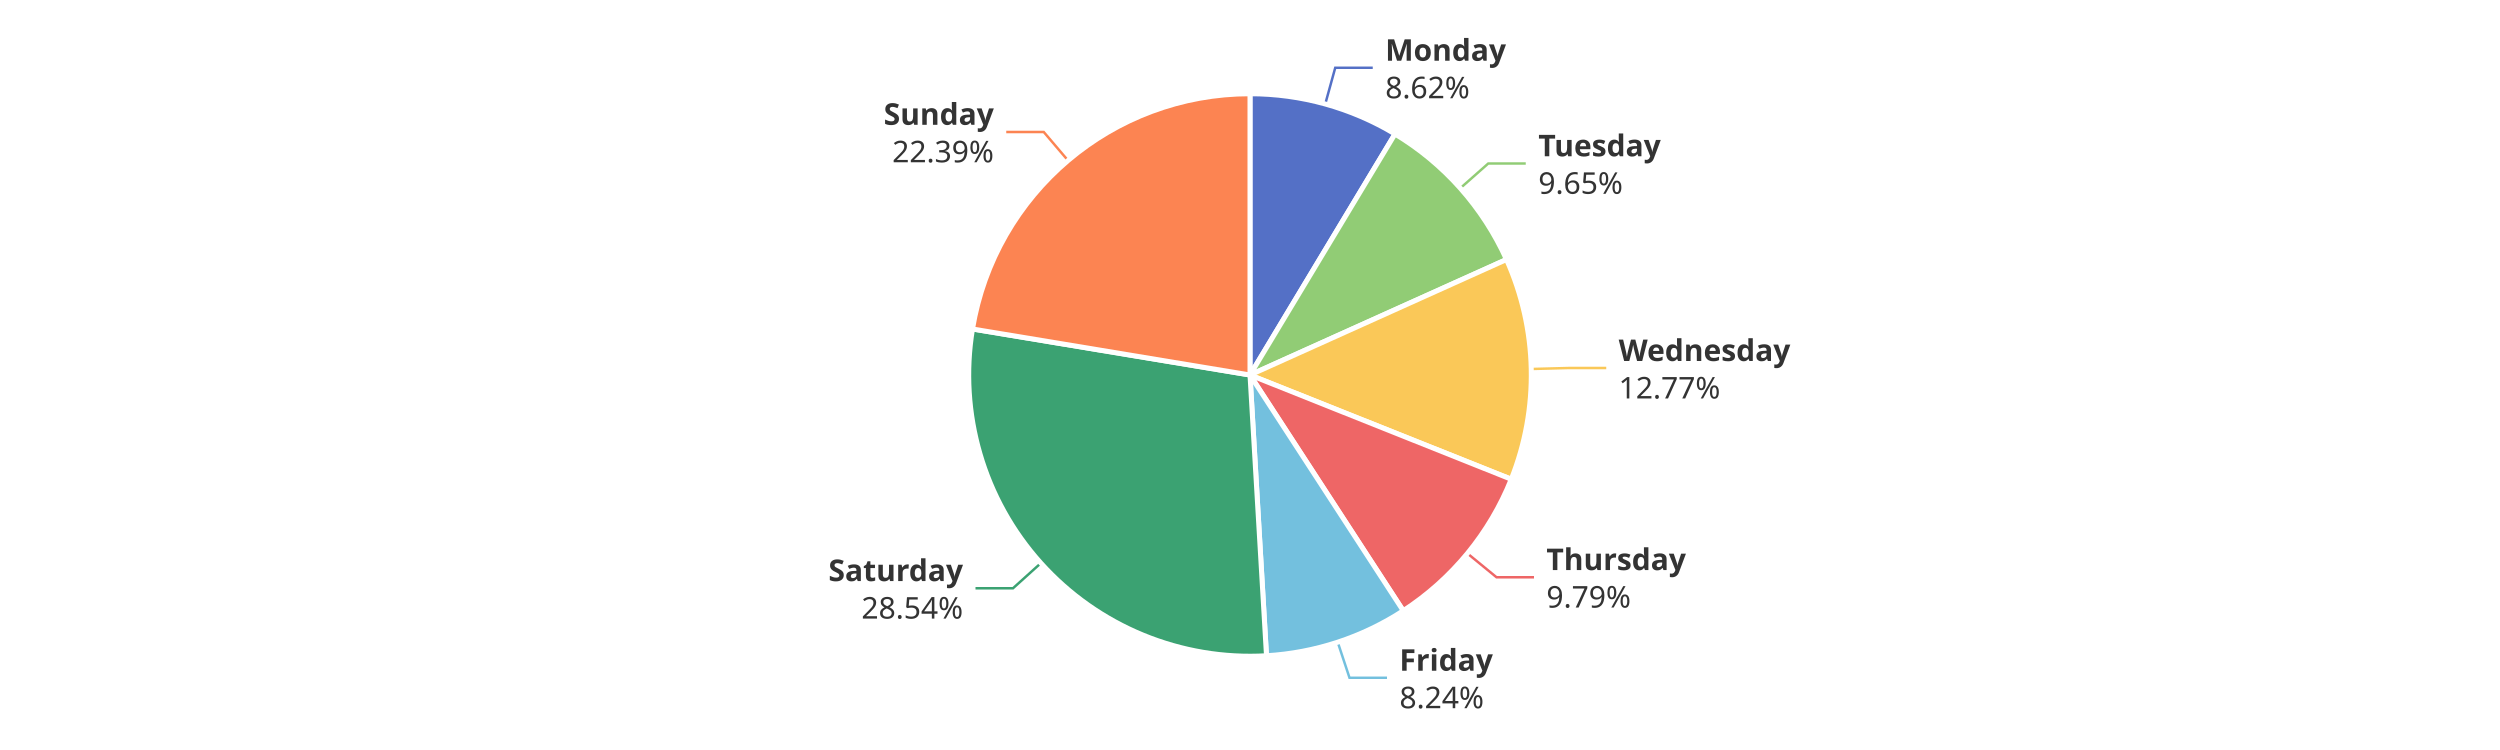
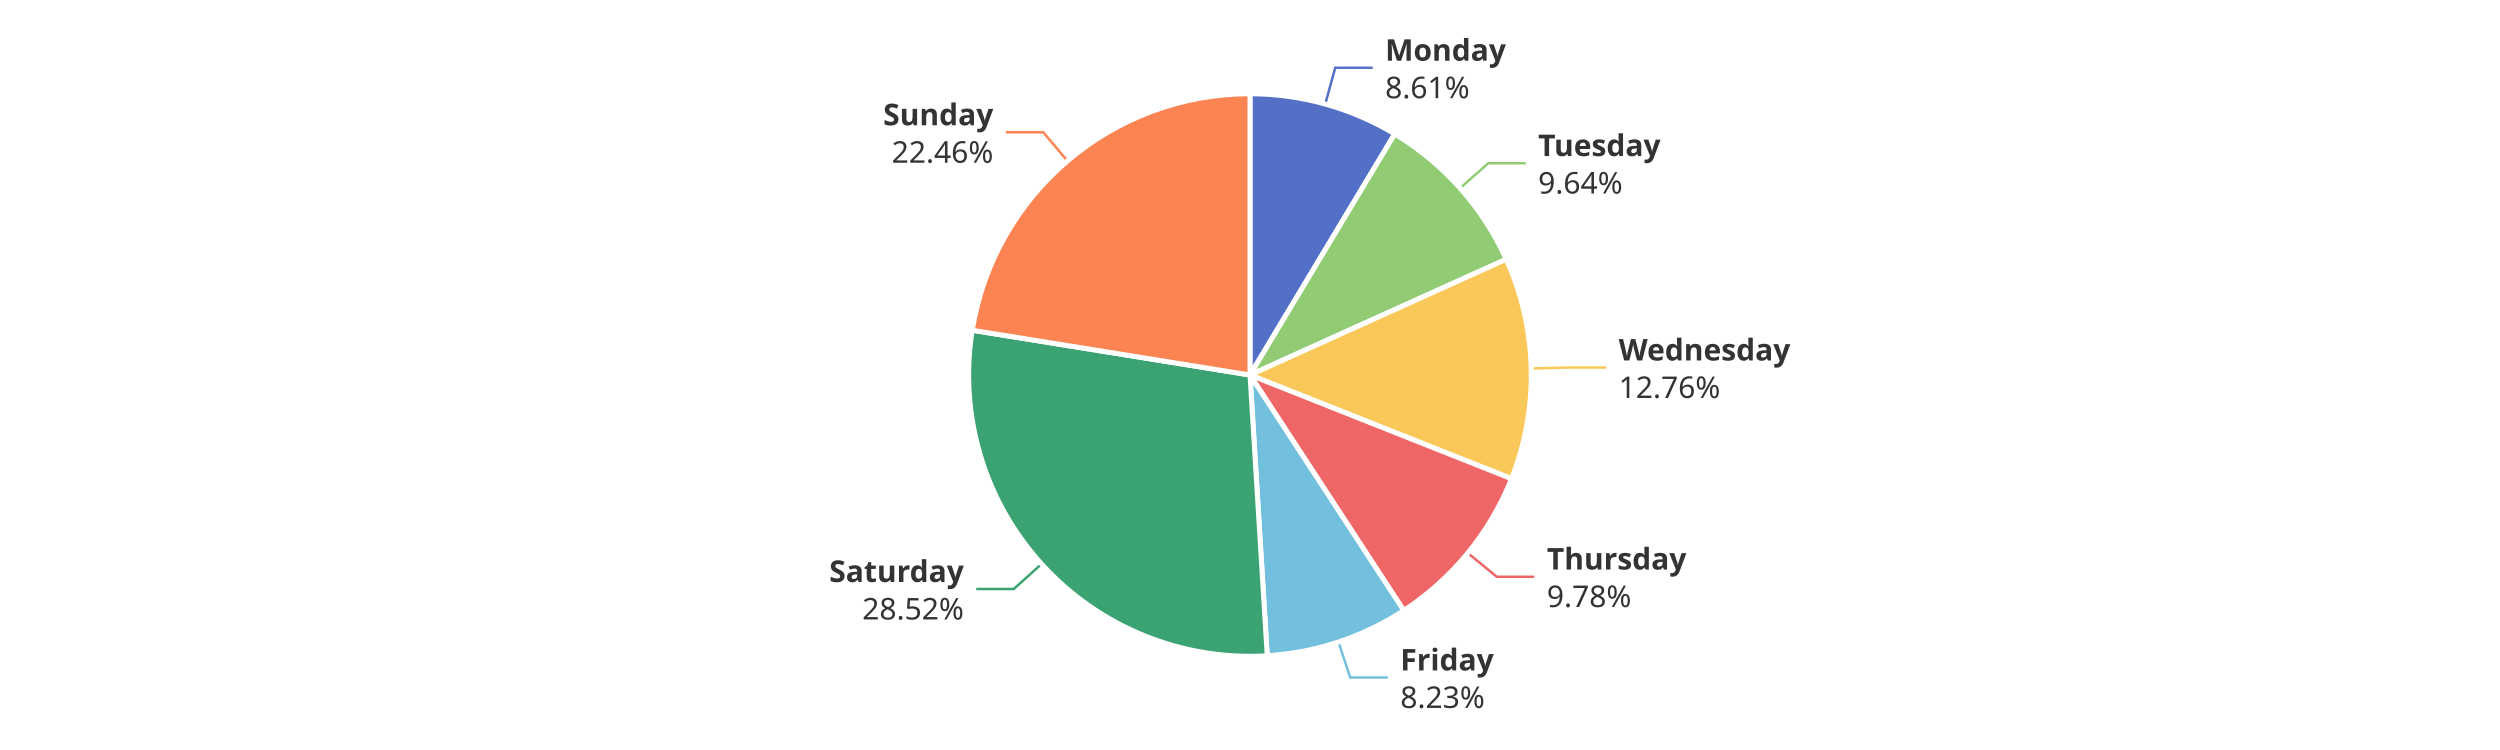
<svg xmlns="http://www.w3.org/2000/svg" width="1000" height="300" version="1.1" baseProfile="full" viewBox="0 0 1000 300">
  <rect width="1000" height="300" x="0" y="0" id="0" fill="#ffffff" />
  <polyline points="530.1 41.6 534.1 27.1 549.1 27.1" fill="none" stroke="#5470c6" />
-   <polyline points="584.1 75.3 595.3 65.4 610.3 65.4" fill="none" stroke="#91cc75" />
-   <polyline points="612.5 147.6 627.5 147.2 642.5 147.2" fill="none" stroke="#fac858" />
-   <polyline points="587 221.4 598.6 230.9 613.6 230.9" fill="none" stroke="#ee6666" />
-   <polyline points="535.1 256.9 539.8 271.1 554.8 271.1" fill="none" stroke="#73c0de" />
-   <polyline points="416.4 225.2 405.2 235.3 390.2 235.3" fill="none" stroke="#3ba272" />
-   <polyline points="427.2 64.2 417.5 52.8 402.5 52.8" fill="none" stroke="#fc8452" />
-   <path d="M500 37.5A112.5 112.5 0 0 1 558 53.6L500 150Z" fill="#5470c6" stroke="#fff" stroke-width="2" stroke-linejoin="round" />
-   <path d="M558 53.6A112.5 112.5 0 0 1 602.6 103.8L500 150Z" fill="#91cc75" stroke="#fff" stroke-width="2" stroke-linejoin="round" />
-   <path d="M602.6 103.8A112.5 112.5 0 0 1 604.5 191.7L500 150Z" fill="#fac858" stroke="#fff" stroke-width="2" stroke-linejoin="round" />
-   <path d="M604.5 191.7A112.5 112.5 0 0 1 561.3 244.3L500 150Z" fill="#ee6666" stroke="#fff" stroke-width="2" stroke-linejoin="round" />
-   <path d="M561.3 244.3A112.5 112.5 0 0 1 506.6 262.3L500 150Z" fill="#73c0de" stroke="#fff" stroke-width="2" stroke-linejoin="round" />
-   <path d="M506.6 262.3A112.5 112.5 0 0 1 389 131.6L500 150Z" fill="#3ba272" stroke="#fff" stroke-width="2" stroke-linejoin="round" />
-   <path d="M389 131.6A112.5 112.5 0 0 1 500 37.5L500 150Z" fill="#fc8452" stroke="#fff" stroke-width="2" stroke-linejoin="round" />
-   <path d="M0 -15l42.8 0l0 30l-42.8 0Z" transform="translate(554.1072 27.1466)" fill="none" />
-   <text dominant-baseline="central" text-anchor="start" style="font-size:12px;font-family:sans-serif;font-weight:bold;" y="-7.5" transform="translate(554.1072 27.1466)" fill="#333" stroke="rgb(255,255,255)" stroke-width="2" paint-order="stroke" stroke-miterlimit="2">Monday</text>
-   <text dominant-baseline="central" text-anchor="start" style="font-size:12px;font-family:sans-serif;" y="7.5" transform="translate(554.1072 27.1466)" fill="#333" stroke="rgb(255,255,255)" stroke-width="2" paint-order="stroke" stroke-miterlimit="2">8.62%</text>
-   <path d="M0 -15l46.2 0l0 30l-46.2 0Z" transform="translate(615.3472 65.3527)" fill="none" />
-   <text dominant-baseline="central" text-anchor="start" style="font-size:12px;font-family:sans-serif;font-weight:bold;" y="-7.5" transform="translate(615.3472 65.3527)" fill="#333" stroke="rgb(255,255,255)" stroke-width="2" paint-order="stroke" stroke-miterlimit="2">Tuesday</text>
-   <text dominant-baseline="central" text-anchor="start" style="font-size:12px;font-family:sans-serif;" y="7.5" transform="translate(615.3472 65.3527)" fill="#333" stroke="rgb(255,255,255)" stroke-width="2" paint-order="stroke" stroke-miterlimit="2">9.65%</text>
-   <path d="M0 -15l63.6 0l0 30l-63.6 0Z" transform="translate(647.47 147.2364)" fill="none" />
-   <text dominant-baseline="central" text-anchor="start" style="font-size:12px;font-family:sans-serif;font-weight:bold;" y="-7.5" transform="translate(647.47 147.2364)" fill="#333" stroke="rgb(255,255,255)" stroke-width="2" paint-order="stroke" stroke-miterlimit="2">Wednesday</text>
-   <text dominant-baseline="central" text-anchor="start" style="font-size:12px;font-family:sans-serif;" y="7.5" transform="translate(647.47 147.2364)" fill="#333" stroke="rgb(255,255,255)" stroke-width="2" paint-order="stroke" stroke-miterlimit="2">12.77%</text>
-   <path d="M0 -15l50.2 0l0 30l-50.2 0Z" transform="translate(618.5715 230.8697)" fill="none" />
-   <text dominant-baseline="central" text-anchor="start" style="font-size:12px;font-family:sans-serif;font-weight:bold;" y="-7.5" transform="translate(618.5715 230.8697)" fill="#333" stroke="rgb(255,255,255)" stroke-width="2" paint-order="stroke" stroke-miterlimit="2">Thursday</text>
-   <text dominant-baseline="central" text-anchor="start" style="font-size:12px;font-family:sans-serif;" y="7.5" transform="translate(618.5715 230.8697)" fill="#333" stroke="rgb(255,255,255)" stroke-width="2" paint-order="stroke" stroke-miterlimit="2">9.79%</text>
-   <path d="M0 -15l34.2 0l0 30l-34.2 0Z" transform="translate(559.7804 271.1353)" fill="none" />
-   <text dominant-baseline="central" text-anchor="start" style="font-size:12px;font-family:sans-serif;font-weight:bold;" y="-7.5" transform="translate(559.7804 271.1353)" fill="#333" stroke="rgb(255,255,255)" stroke-width="2" paint-order="stroke" stroke-miterlimit="2">Friday</text>
-   <text dominant-baseline="central" text-anchor="start" style="font-size:12px;font-family:sans-serif;" y="7.5" transform="translate(559.7804 271.1353)" fill="#333" stroke="rgb(255,255,255)" stroke-width="2" paint-order="stroke" stroke-miterlimit="2">8.24%</text>
-   <path d="M-48.2 -15l48.2 0l0 30l-48.2 0Z" transform="translate(385.2133 235.2745)" fill="none" />
-   <text dominant-baseline="central" text-anchor="end" style="font-size:12px;font-family:sans-serif;font-weight:bold;" y="-7.5" transform="translate(385.2133 235.2745)" fill="#333" stroke="rgb(255,255,255)" stroke-width="2" paint-order="stroke" stroke-miterlimit="2">Saturday</text>
-   <text dominant-baseline="central" text-anchor="end" style="font-size:12px;font-family:sans-serif;" y="7.5" transform="translate(385.2133 235.2745)" fill="#333" stroke="rgb(255,255,255)" stroke-width="2" paint-order="stroke" stroke-miterlimit="2">28.54%</text>
-   <path d="M-40.9 -15l40.9 0l0 30l-40.9 0Z" transform="translate(397.5309 52.7627)" fill="none" />
-   <text dominant-baseline="central" text-anchor="end" style="font-size:12px;font-family:sans-serif;font-weight:bold;" y="-7.5" transform="translate(397.5309 52.7627)" fill="#333" stroke="rgb(255,255,255)" stroke-width="2" paint-order="stroke" stroke-miterlimit="2">Sunday</text>
-   <text dominant-baseline="central" text-anchor="end" style="font-size:12px;font-family:sans-serif;" y="7.5" transform="translate(397.5309 52.7627)" fill="#333" stroke="rgb(255,255,255)" stroke-width="2" paint-order="stroke" stroke-miterlimit="2">22.39%</text>
+   <polyline points="584.1 75.2 595.3 65.3 610.3 65.3" fill="none" stroke="#91cc75" />
+   <polyline points="612.5 147.4 627.5 147 642.5 147" fill="none" stroke="#fac858" />
+   <polyline points="587.1 221.2 598.7 230.7 613.7 230.7" fill="none" stroke="#ee6666" />
+   <polyline points="535.4 256.8 540.1 271 555.1 271" fill="none" stroke="#73c0de" />
+   <polyline points="416.6 225.6 405.5 235.6 390.5 235.6" fill="none" stroke="#3ba272" />
+   <polyline points="427 64.4 417.3 52.9 402.3 52.9" fill="none" stroke="#fc8452" />
+   <path d="M500 37.5A112.5 112.5 0 0 1 557.9 53.6L500 150Z" fill="#5470c6" stroke="#fff" stroke-width="2" stroke-linejoin="round" />
+   <path d="M557.9 53.6A112.5 112.5 0 0 1 602.5 103.7L500 150Z" fill="#91cc75" stroke="#fff" stroke-width="2" stroke-linejoin="round" />
+   <path d="M602.5 103.7A112.5 112.5 0 0 1 604.6 191.5L500 150Z" fill="#fac858" stroke="#fff" stroke-width="2" stroke-linejoin="round" />
+   <path d="M604.6 191.5A112.5 112.5 0 0 1 561.5 244.2L500 150Z" fill="#ee6666" stroke="#fff" stroke-width="2" stroke-linejoin="round" />
+   <path d="M561.5 244.2A112.5 112.5 0 0 1 506.9 262.3L500 150Z" fill="#73c0de" stroke="#fff" stroke-width="2" stroke-linejoin="round" />
+   <path d="M506.9 262.3A112.5 112.5 0 0 1 388.9 132.1L500 150Z" fill="#3ba272" stroke="#fff" stroke-width="2" stroke-linejoin="round" />
+   <path d="M388.9 132.1A112.5 112.5 0 0 1 500 37.5L500 150Z" fill="#fc8452" stroke="#fff" stroke-width="2" stroke-linejoin="round" />
+   <path d="M0 -15l42.8 0l0 30l-42.8 0Z" transform="translate(554.0686 27.1359)" fill="none" />
+   <text dominant-baseline="central" text-anchor="start" style="font-size:12px;font-family:sans-serif;font-weight:bold;" y="-7.5" transform="translate(554.0686 27.1359)" fill="#333" stroke="rgb(255,255,255)" stroke-width="2" paint-order="stroke" stroke-miterlimit="2">Monday</text>
+   <text dominant-baseline="central" text-anchor="start" style="font-size:12px;font-family:sans-serif;" y="7.5" transform="translate(554.0686 27.1359)" fill="#333" stroke="rgb(255,255,255)" stroke-width="2" paint-order="stroke" stroke-miterlimit="2">8.61%</text>
+   <path d="M0 -15l46.2 0l0 30l-46.2 0Z" transform="translate(615.2674 65.2629)" fill="none" />
+   <text dominant-baseline="central" text-anchor="start" style="font-size:12px;font-family:sans-serif;font-weight:bold;" y="-7.5" transform="translate(615.2674 65.2629)" fill="#333" stroke="rgb(255,255,255)" stroke-width="2" paint-order="stroke" stroke-miterlimit="2">Tuesday</text>
+   <text dominant-baseline="central" text-anchor="start" style="font-size:12px;font-family:sans-serif;" y="7.5" transform="translate(615.2674 65.2629)" fill="#333" stroke="rgb(255,255,255)" stroke-width="2" paint-order="stroke" stroke-miterlimit="2">9.64%</text>
+   <path d="M0 -15l63.6 0l0 30l-63.6 0Z" transform="translate(647.4655 147.0362)" fill="none" />
+   <text dominant-baseline="central" text-anchor="start" style="font-size:12px;font-family:sans-serif;font-weight:bold;" y="-7.5" transform="translate(647.4655 147.0362)" fill="#333" stroke="rgb(255,255,255)" stroke-width="2" paint-order="stroke" stroke-miterlimit="2">Wednesday</text>
+   <text dominant-baseline="central" text-anchor="start" style="font-size:12px;font-family:sans-serif;" y="7.5" transform="translate(647.4655 147.0362)" fill="#333" stroke="rgb(255,255,255)" stroke-width="2" paint-order="stroke" stroke-miterlimit="2">12.76%</text>
+   <path d="M0 -15l50.2 0l0 30l-50.2 0Z" transform="translate(618.7491 230.6527)" fill="none" />
+   <text dominant-baseline="central" text-anchor="start" style="font-size:12px;font-family:sans-serif;font-weight:bold;" y="-7.5" transform="translate(618.7491 230.6527)" fill="#333" stroke="rgb(255,255,255)" stroke-width="2" paint-order="stroke" stroke-miterlimit="2">Thursday</text>
+   <text dominant-baseline="central" text-anchor="start" style="font-size:12px;font-family:sans-serif;" y="7.5" transform="translate(618.7491 230.6527)" fill="#333" stroke="rgb(255,255,255)" stroke-width="2" paint-order="stroke" stroke-miterlimit="2">9.78%</text>
+   <path d="M0 -15l34.2 0l0 30l-34.2 0Z" transform="translate(560.1228 271.0224)" fill="none" />
+   <text dominant-baseline="central" text-anchor="start" style="font-size:12px;font-family:sans-serif;font-weight:bold;" y="-7.5" transform="translate(560.1228 271.0224)" fill="#333" stroke="rgb(255,255,255)" stroke-width="2" paint-order="stroke" stroke-miterlimit="2">Friday</text>
+   <text dominant-baseline="central" text-anchor="start" style="font-size:12px;font-family:sans-serif;" y="7.5" transform="translate(560.1228 271.0224)" fill="#333" stroke="rgb(255,255,255)" stroke-width="2" paint-order="stroke" stroke-miterlimit="2">8.23%</text>
+   <path d="M-48.2 -15l48.2 0l0 30l-48.2 0Z" transform="translate(385.5355 235.6312)" fill="none" />
+   <text dominant-baseline="central" text-anchor="end" style="font-size:12px;font-family:sans-serif;font-weight:bold;" y="-7.5" transform="translate(385.5355 235.6312)" fill="#333" stroke="rgb(255,255,255)" stroke-width="2" paint-order="stroke" stroke-miterlimit="2">Saturday</text>
+   <text dominant-baseline="central" text-anchor="end" style="font-size:12px;font-family:sans-serif;" y="7.5" transform="translate(385.5355 235.6312)" fill="#333" stroke="rgb(255,255,255)" stroke-width="2" paint-order="stroke" stroke-miterlimit="2">28.52%</text>
+   <path d="M-40.9 -15l40.9 0l0 30l-40.9 0Z" transform="translate(397.3173 52.9443)" fill="none" />
+   <text dominant-baseline="central" text-anchor="end" style="font-size:12px;font-family:sans-serif;font-weight:bold;" y="-7.5" transform="translate(397.3173 52.9443)" fill="#333" stroke="rgb(255,255,255)" stroke-width="2" paint-order="stroke" stroke-miterlimit="2">Sunday</text>
+   <text dominant-baseline="central" text-anchor="end" style="font-size:12px;font-family:sans-serif;" y="7.5" transform="translate(397.3173 52.9443)" fill="#333" stroke="rgb(255,255,255)" stroke-width="2" paint-order="stroke" stroke-miterlimit="2">22.46%</text>
</svg>
